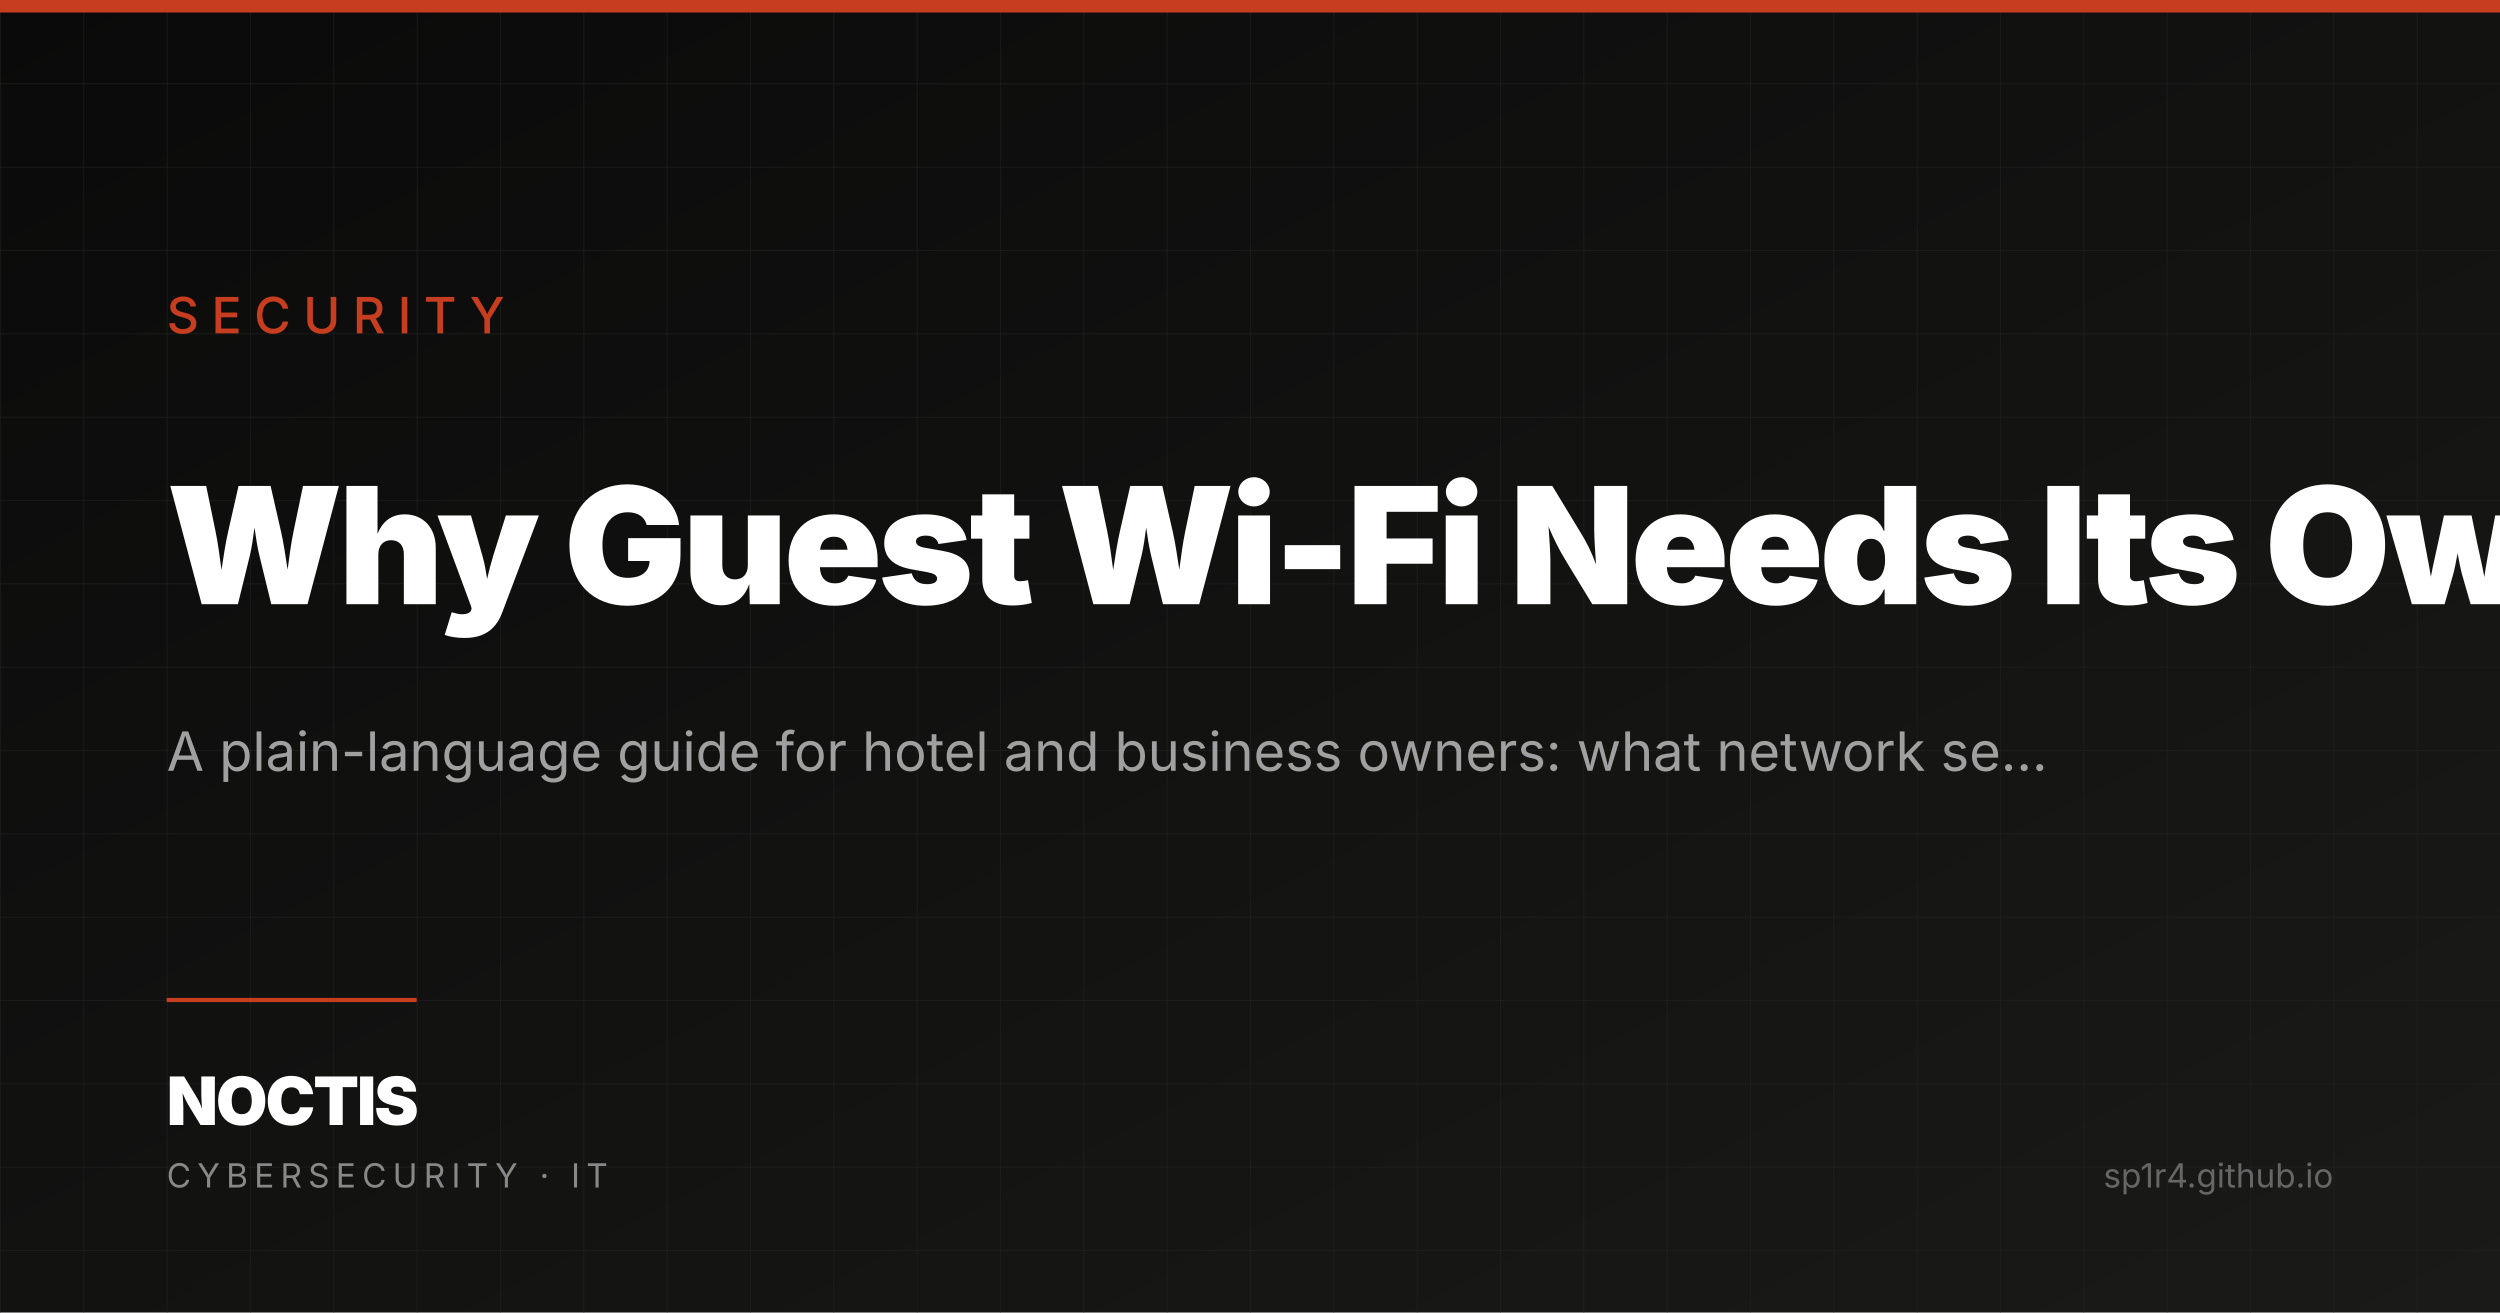
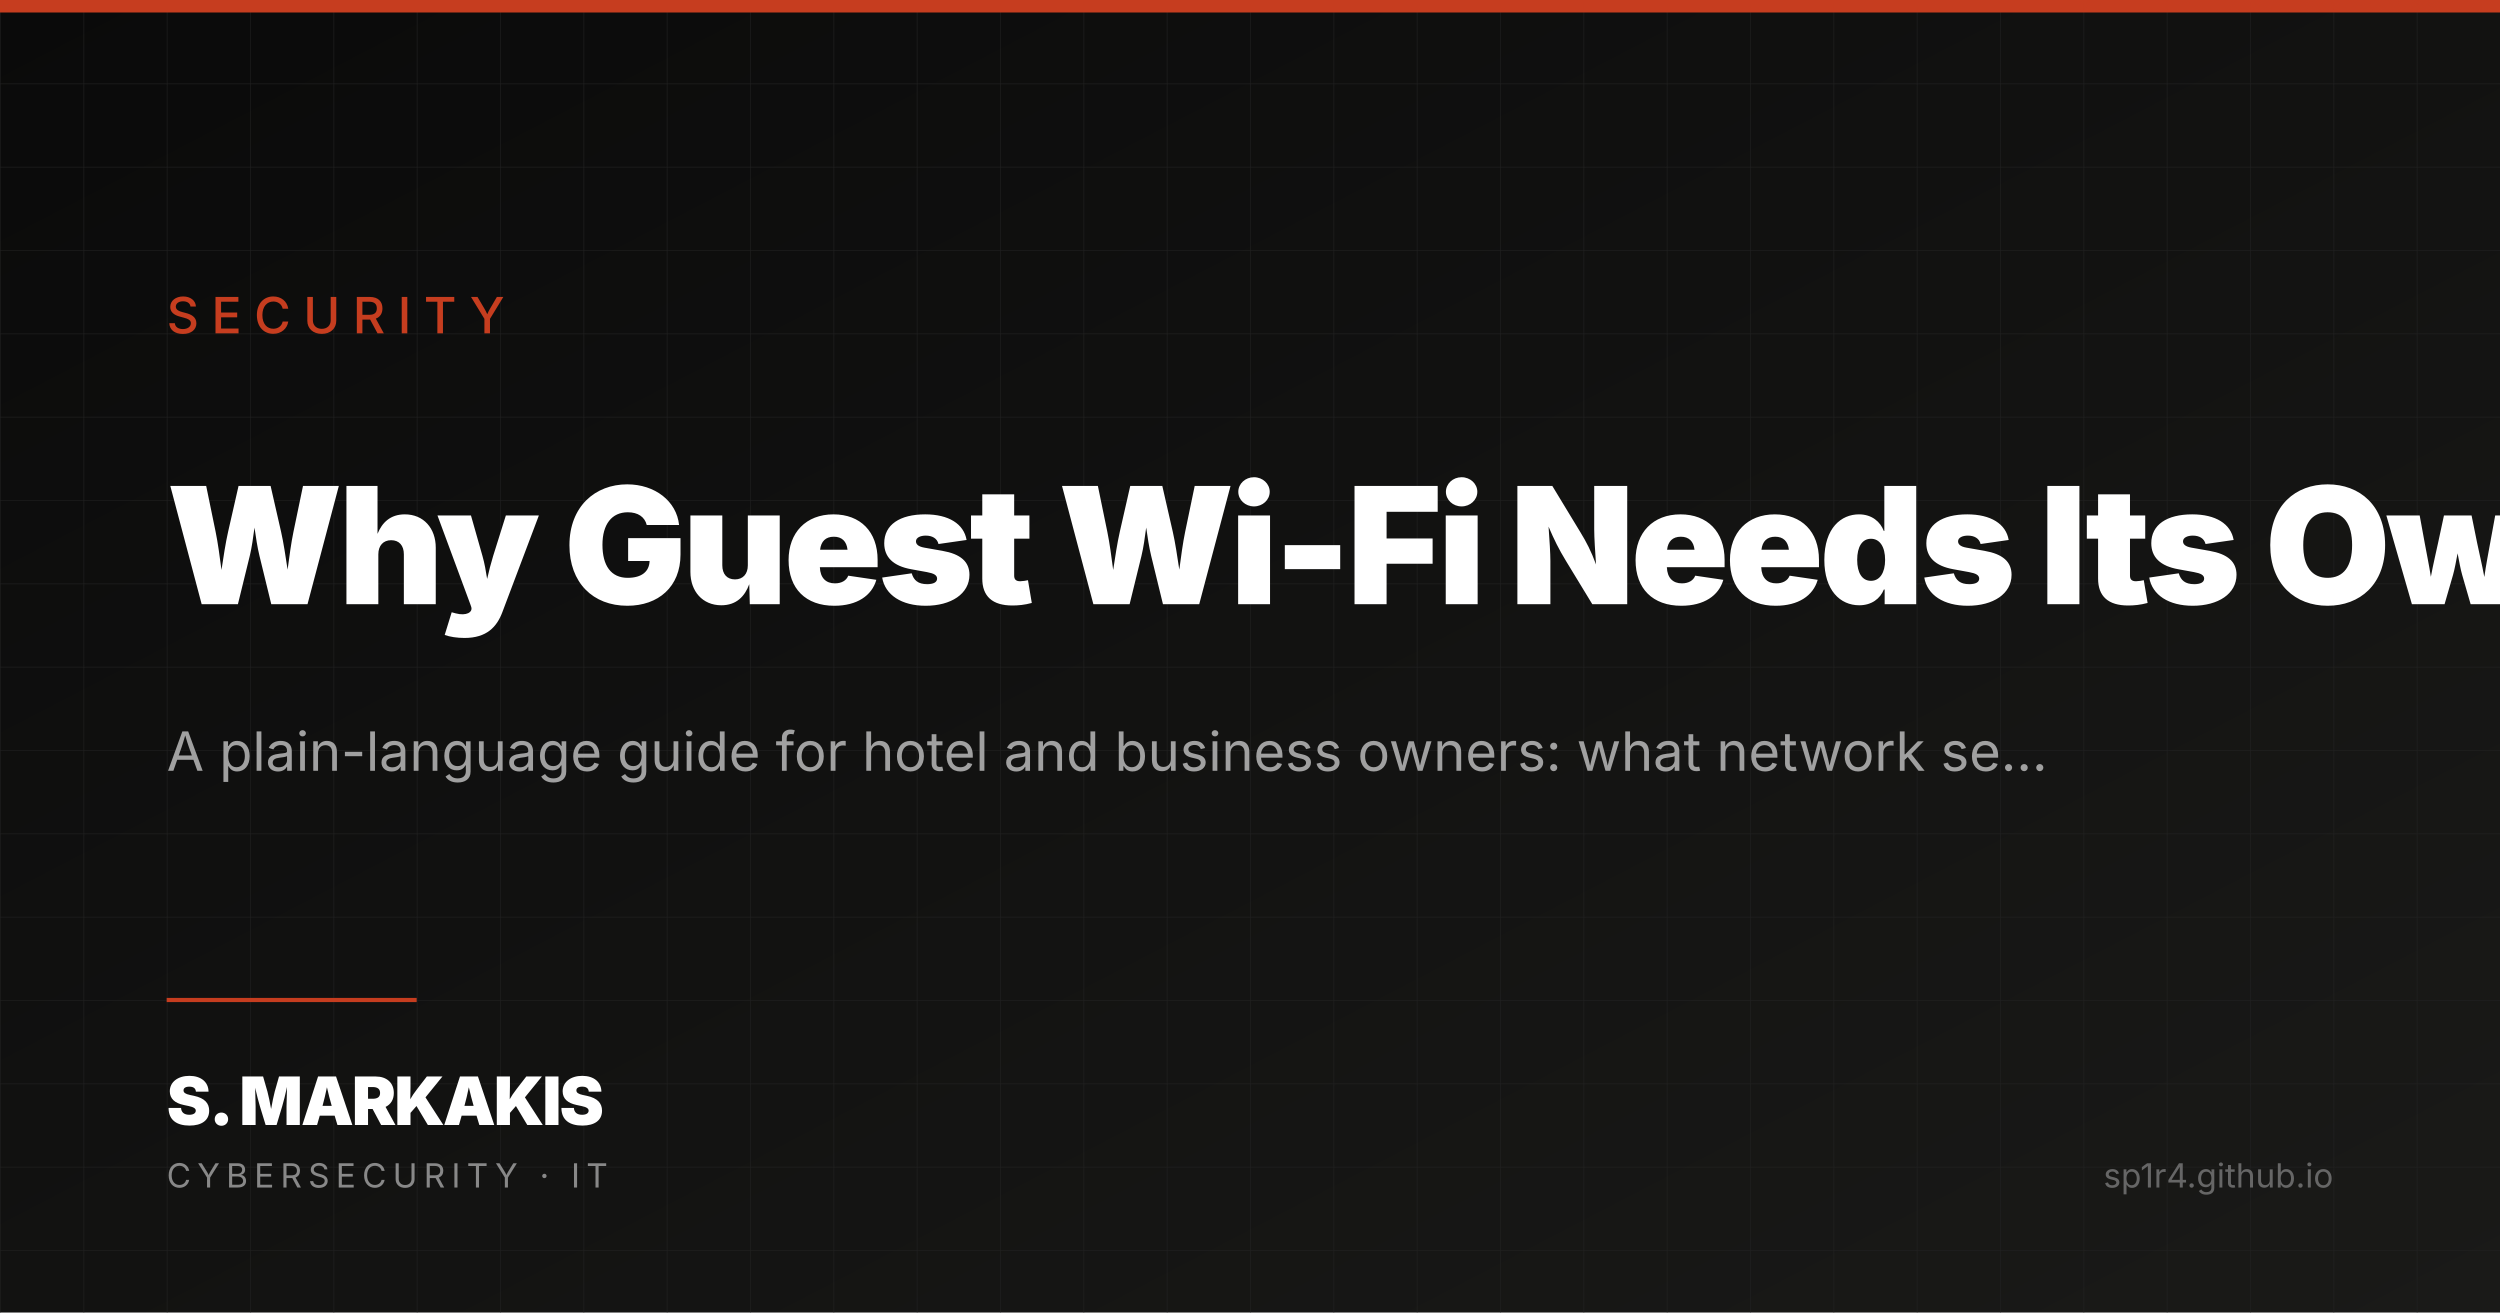
<svg xmlns="http://www.w3.org/2000/svg" viewBox="0 0 1200 630" width="1200" height="630">
  <defs>
    <linearGradient id="bg" x1="0" y1="0" x2="1" y2="1">
      <stop offset="0%" stop-color="#0a0a0a" />
      <stop offset="100%" stop-color="#1a1a18" />
    </linearGradient>
    <pattern id="grid" width="40" height="40" patternUnits="userSpaceOnUse">
      <path d="M 40 0 L 0 0 0 40" fill="none" stroke="#222" stroke-width="0.5" />
    </pattern>
  </defs>
  <rect width="1200" height="630" fill="url(#bg)" />
  <rect width="1200" height="630" fill="url(#grid)" />
  <rect x="0" y="0" width="1200" height="6" fill="#c63d1f" />
  <text x="80" y="160" font-family="Inter, Helvetica, Arial, sans-serif" font-size="24" font-weight="500" fill="#c63d1f" letter-spacing="6">SECURITY</text>
  <text x="80" y="290" font-family="Inter, Helvetica, Arial, sans-serif" font-size="78" font-weight="900" fill="#ffffff" letter-spacing="-2">Why Guest Wi-Fi Needs Its Own N…</text>
  <text x="80" y="370" font-family="Inter, Helvetica, Arial, sans-serif" font-size="26" font-weight="400" fill="#a0a0a0">A plain-language guide for hotel and business owners: what network se…</text>
  <line x1="80" y1="480" x2="200" y2="480" stroke="#c63d1f" stroke-width="2" />
-   <text x="80" y="540" font-family="Inter, Helvetica, Arial, sans-serif" font-size="32" font-weight="900" fill="#ffffff" letter-spacing="-1">NOCTIS</text>
+   <text x="80" y="540" font-family="Inter, Helvetica, Arial, sans-serif" font-size="32" font-weight="900" fill="#ffffff" letter-spacing="-1">S. MARKAKIS</text>
  <text x="80" y="570" font-family="Inter, Helvetica, Arial, sans-serif" font-size="16" font-weight="400" fill="#888" letter-spacing="3">CYBERSECURITY · IT</text>
  <text x="1120" y="570" font-family="Inter, Helvetica, Arial, sans-serif" font-size="16" font-weight="400" fill="#666" text-anchor="end">sp1r4.github.io</text>
</svg>
